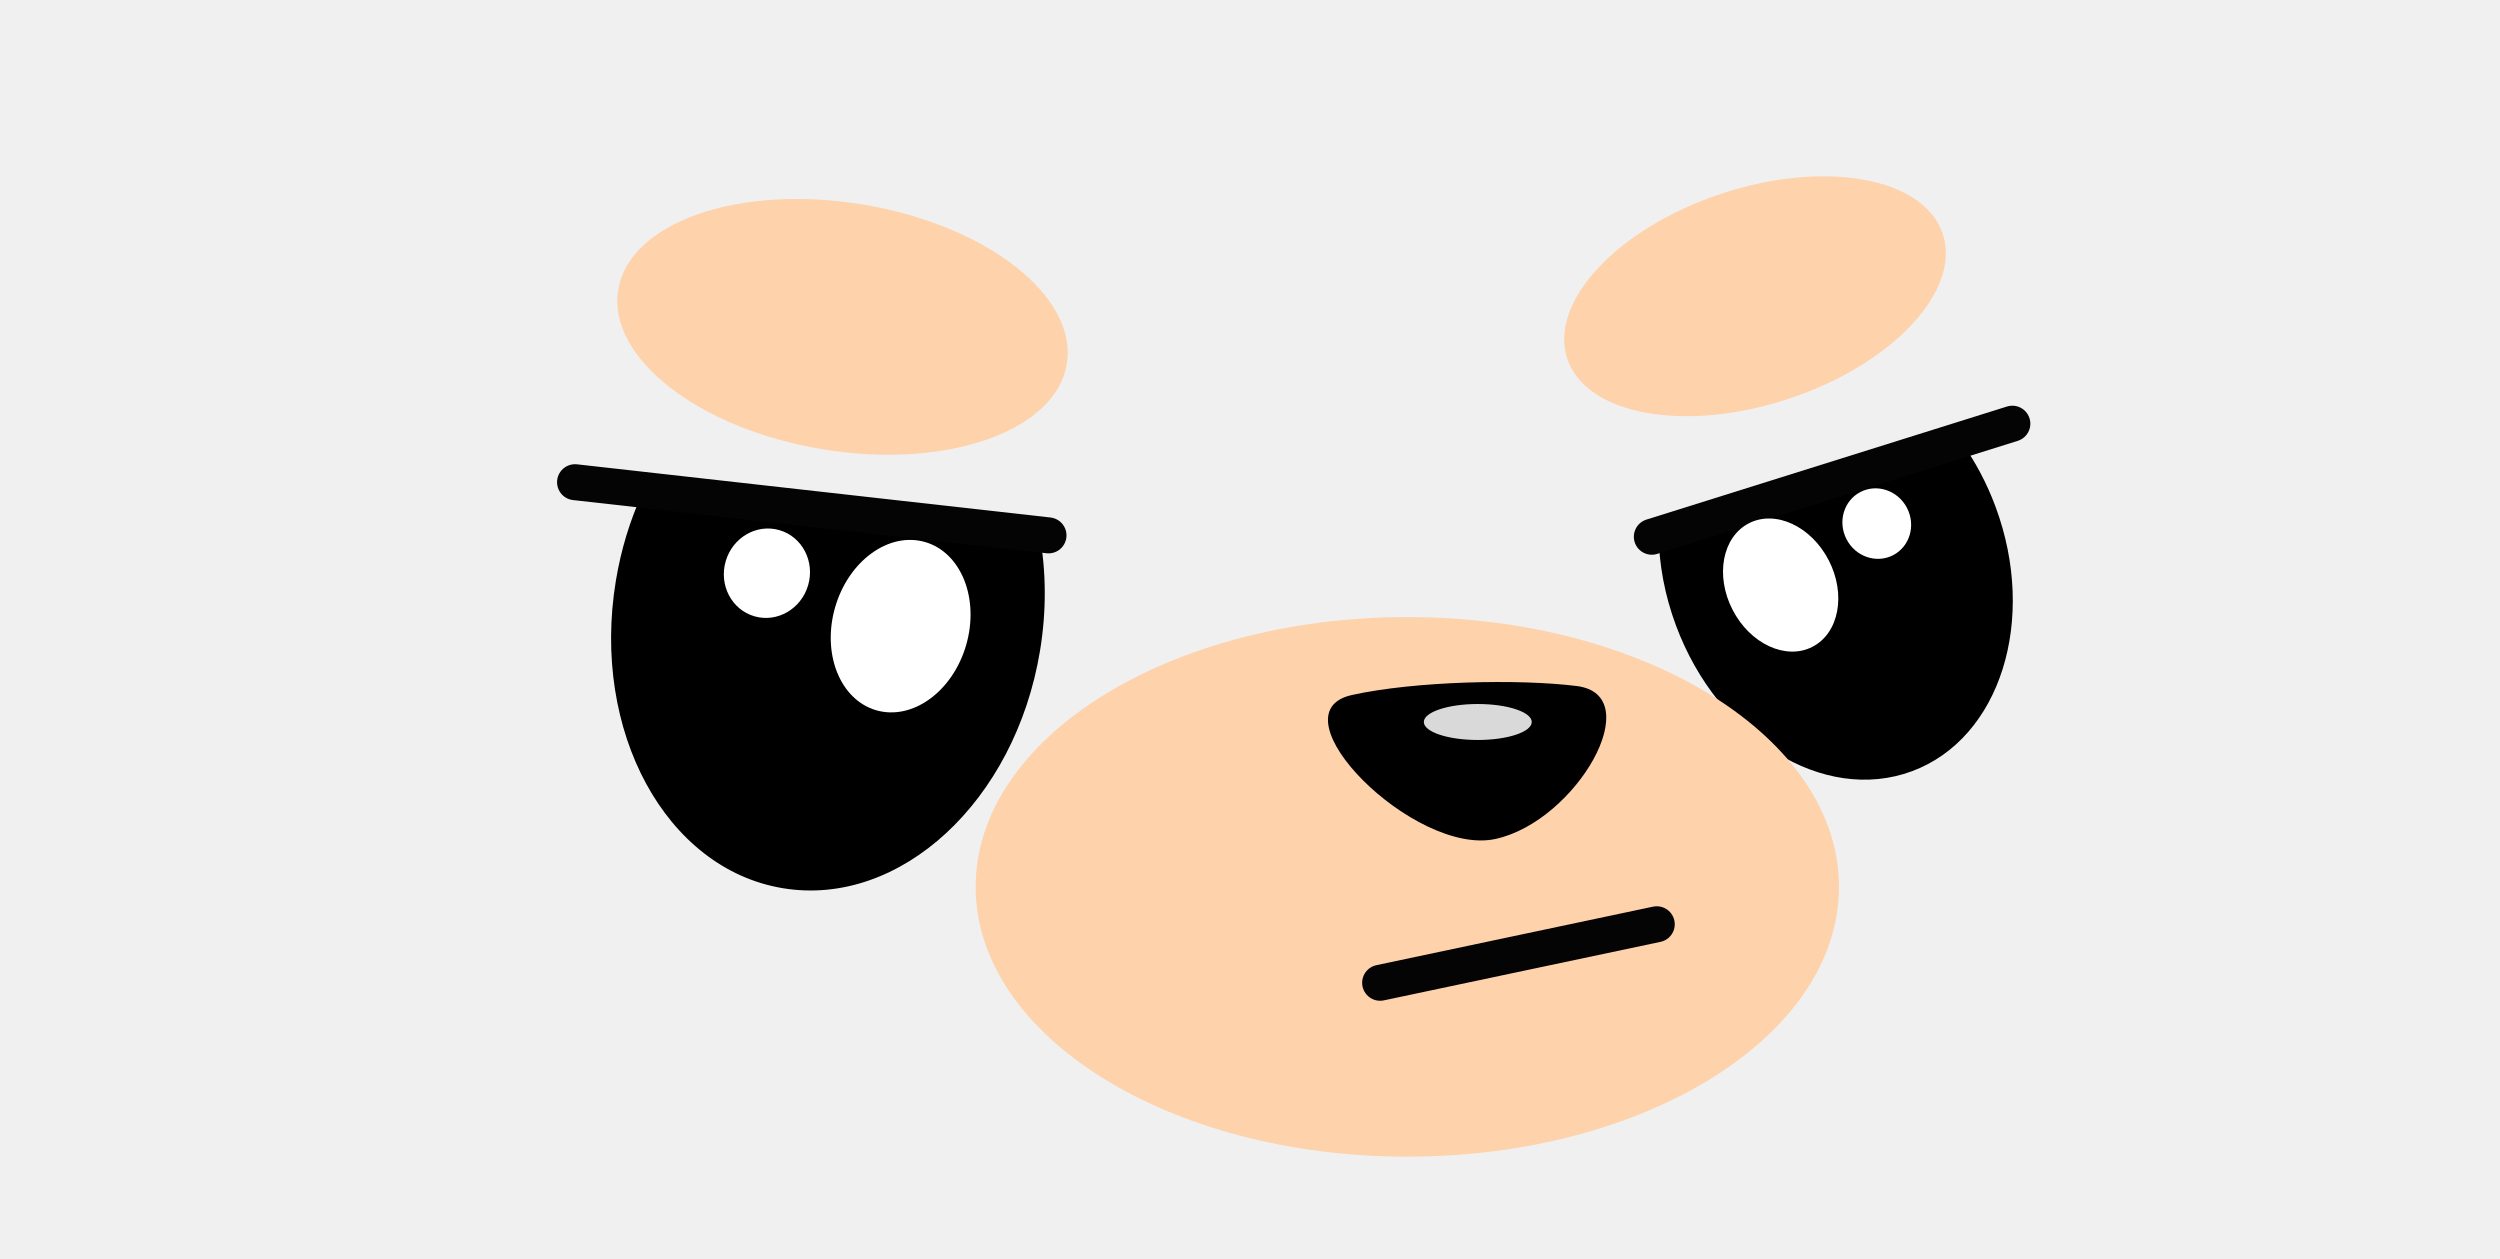
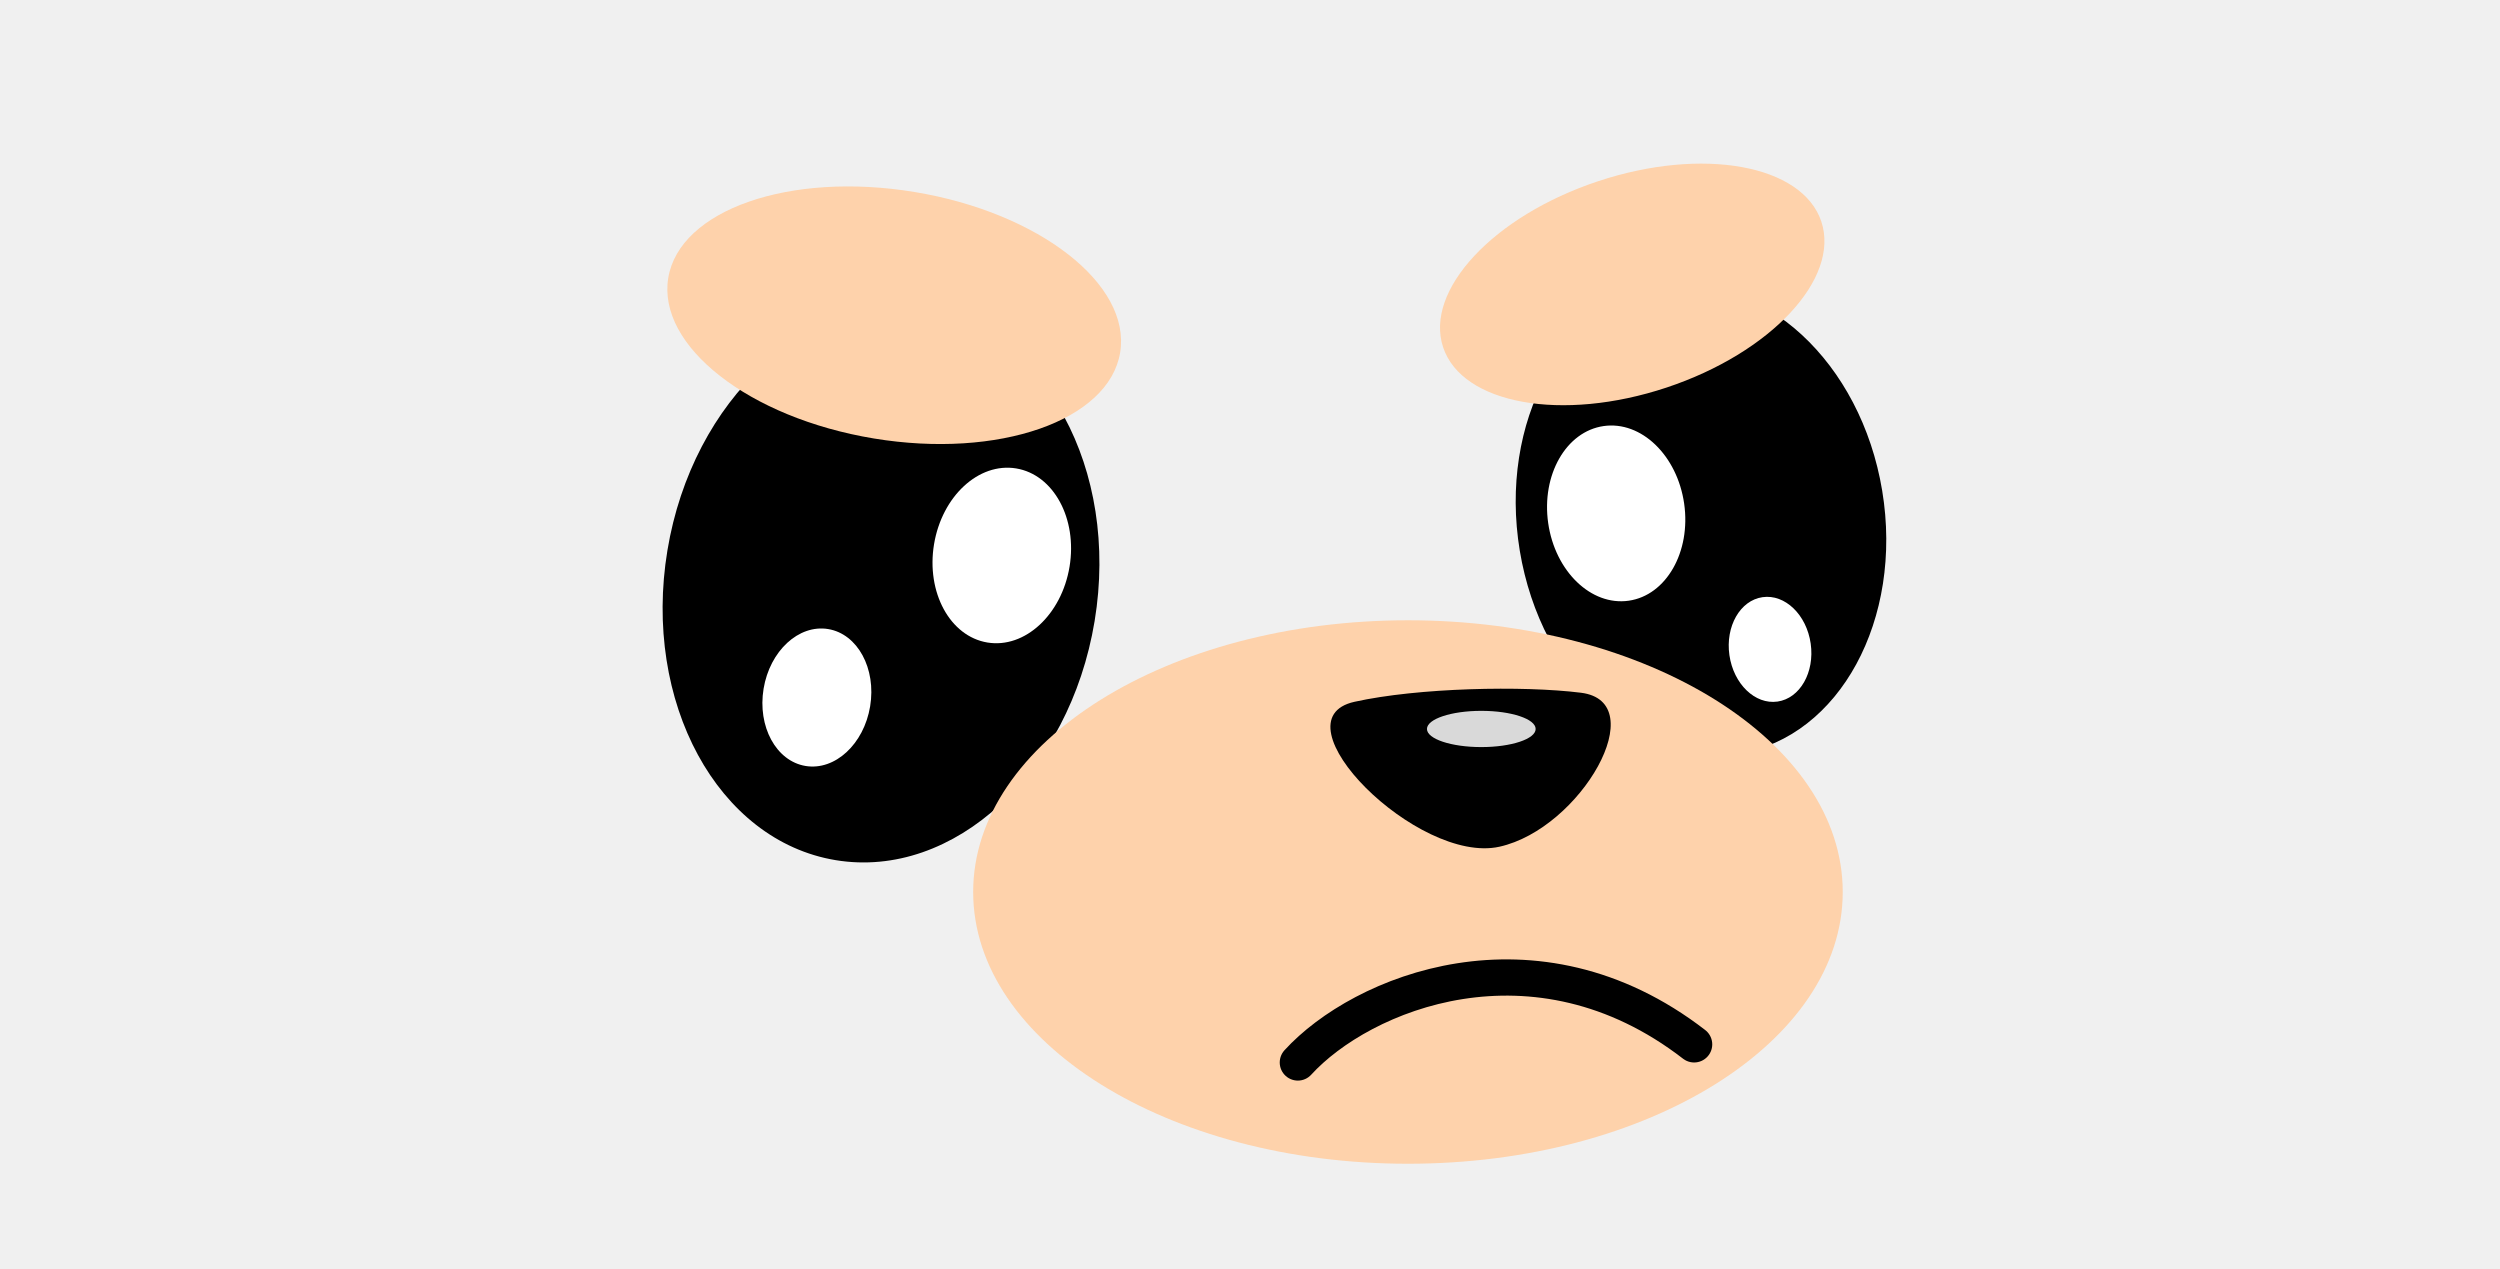
- <svg xmlns="http://www.w3.org/2000/svg" width="139" height="70" viewBox="0 0 139 70" fill="none">
-   <ellipse cx="46.843" cy="18.173" rx="12.641" ry="6.895" transform="rotate(9.38454 46.8426 18.1733)" fill="#FED2AB" />
-   <ellipse cx="97.578" cy="16.472" rx="11" ry="6" transform="rotate(-18.3812 97.5778 16.4722)" fill="#FED2AB" />
-   <path d="M57.824 36.187C56.441 44.552 50.041 50.461 43.529 49.385C37.017 48.309 32.859 40.655 34.242 32.289C34.528 30.556 35.03 28.928 35.704 27.446C36.836 26.893 55.335 28.767 57.803 29.729C58.167 31.755 58.194 33.945 57.824 36.187Z" fill="black" />
-   <path d="M58.297 29.767L31.972 26.81" stroke="#040404" stroke-width="2" stroke-linecap="round" stroke-linejoin="round" />
-   <ellipse cx="50.076" cy="34.814" rx="3.791" ry="4.87" transform="rotate(16.235 50.0761 34.8144)" fill="white" />
-   <ellipse cx="2.387" cy="2.494" rx="2.387" ry="2.494" transform="matrix(-0.960123 -0.279577 -0.279577 0.960123 45.6295 30.1436)" fill="white" />
-   <path d="M93.181 34.769C95.523 41.072 101.4 44.703 106.306 42.88C111.213 41.056 113.291 34.468 110.949 28.166C110.464 26.86 109.827 25.668 109.078 24.617C108.112 24.358 93.996 28.617 92.22 29.738C92.243 31.371 92.554 33.08 93.181 34.769Z" fill="black" />
-   <path d="M91.841 29.843L111.887 23.557" stroke="#040404" stroke-width="2" stroke-linecap="round" stroke-linejoin="round" />
-   <ellipse cx="3.007" cy="3.862" rx="3.007" ry="3.862" transform="matrix(-0.889119 0.457675 0.457675 0.889119 99.9105 27.7188)" fill="white" />
-   <ellipse cx="104.348" cy="29.112" rx="1.893" ry="1.978" transform="rotate(-27.2372 104.348 29.1118)" fill="white" />
-   <ellipse cx="78.247" cy="49.31" rx="24" ry="15" fill="#FED2AB" />
-   <path d="M76.735 54.642L92.116 51.389" stroke="#040404" stroke-width="2" stroke-linecap="round" stroke-linejoin="round" />
-   <path d="M87.664 38.143C84.464 37.743 78.665 37.865 75.164 38.643C70.664 39.642 78.664 47.643 83.164 46.643C87.664 45.643 91.664 38.643 87.664 38.143Z" fill="black" />
-   <ellipse cx="82.165" cy="40.143" rx="3" ry="1" fill="#D9D9D9" />
+ <svg xmlns="http://www.w3.org/2000/svg" width="138" height="70" viewBox="0 0 138 70" fill="none">
+   <ellipse cx="48.632" cy="32.334" rx="11.951" ry="15.352" transform="rotate(9.38454 48.6324 32.3343)" fill="black" />
+   <ellipse cx="55.299" cy="30.662" rx="3.791" ry="4.87" transform="rotate(9.38454 55.2989 30.6623)" fill="white" />
+   <ellipse cx="45.091" cy="38.503" rx="2.981" ry="3.83" transform="rotate(9.38454 45.0911 38.5034)" fill="white" />
+   <ellipse cx="10.139" cy="13.024" rx="10.139" ry="13.024" transform="matrix(-0.986616 0.16306 0.16306 0.986616 101.774 14.239)" fill="black" />
+   <ellipse cx="89.213" cy="28.339" rx="3.791" ry="4.87" transform="rotate(-8.16564 89.2131 28.3389)" fill="white" />
+   <ellipse cx="97.707" cy="35.845" rx="2.266" ry="2.911" transform="rotate(-8.16564 97.7066 35.8452)" fill="white" />
+   <ellipse cx="49.36" cy="17.401" rx="12.641" ry="6.895" transform="rotate(9.38454 49.3598 17.4013)" fill="#FED2AB" />
+   <ellipse cx="90.099" cy="15.7" rx="11" ry="6" transform="rotate(-18.3812 90.0994 15.7005)" fill="#FED2AB" />
+   <ellipse cx="77.719" cy="49.239" rx="24" ry="15" fill="#FED2AB" />
+   <path d="M87.267 38.239C84.067 37.839 78.268 37.961 74.768 38.739C70.268 39.739 78.268 47.739 82.768 46.739C87.268 45.739 91.267 38.739 87.267 38.239Z" fill="black" />
+   <ellipse cx="81.768" cy="40.239" rx="3" ry="1" fill="#D9D9D9" />
+   <path d="M71.641 58.649C75.141 54.815 84.716 50.849 93.516 57.649" stroke="black" stroke-width="2" stroke-linecap="round" />
</svg>
